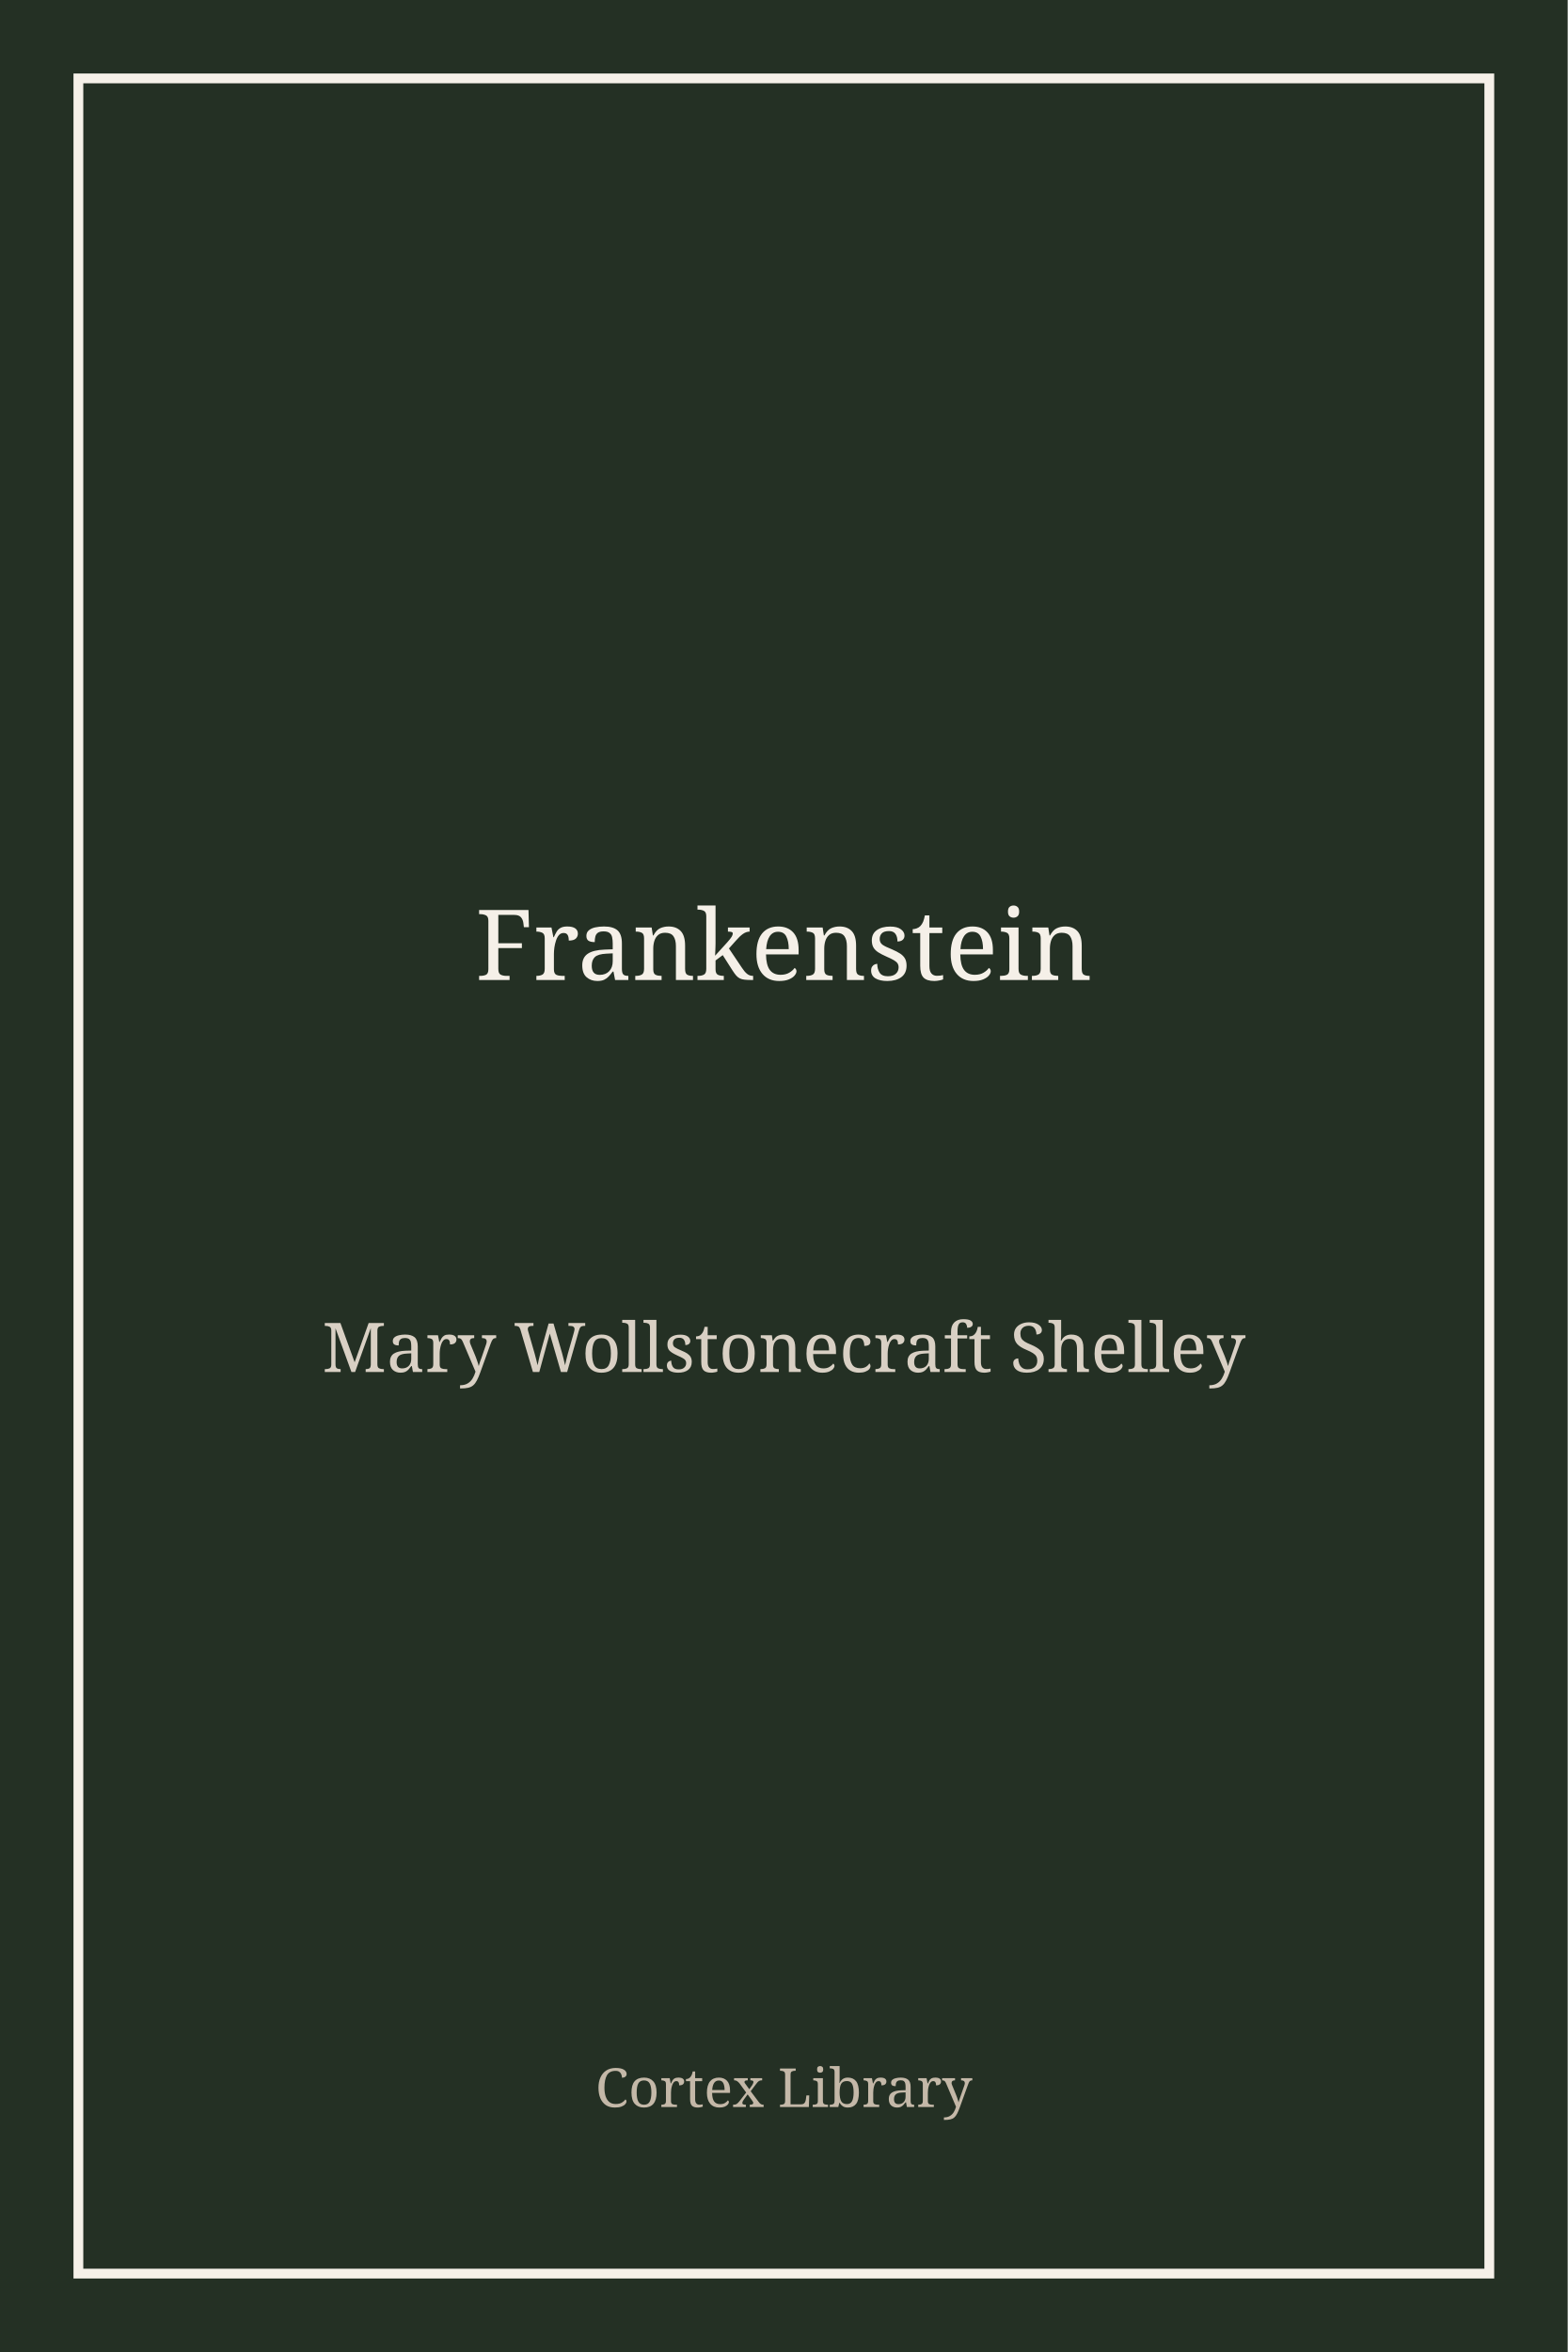
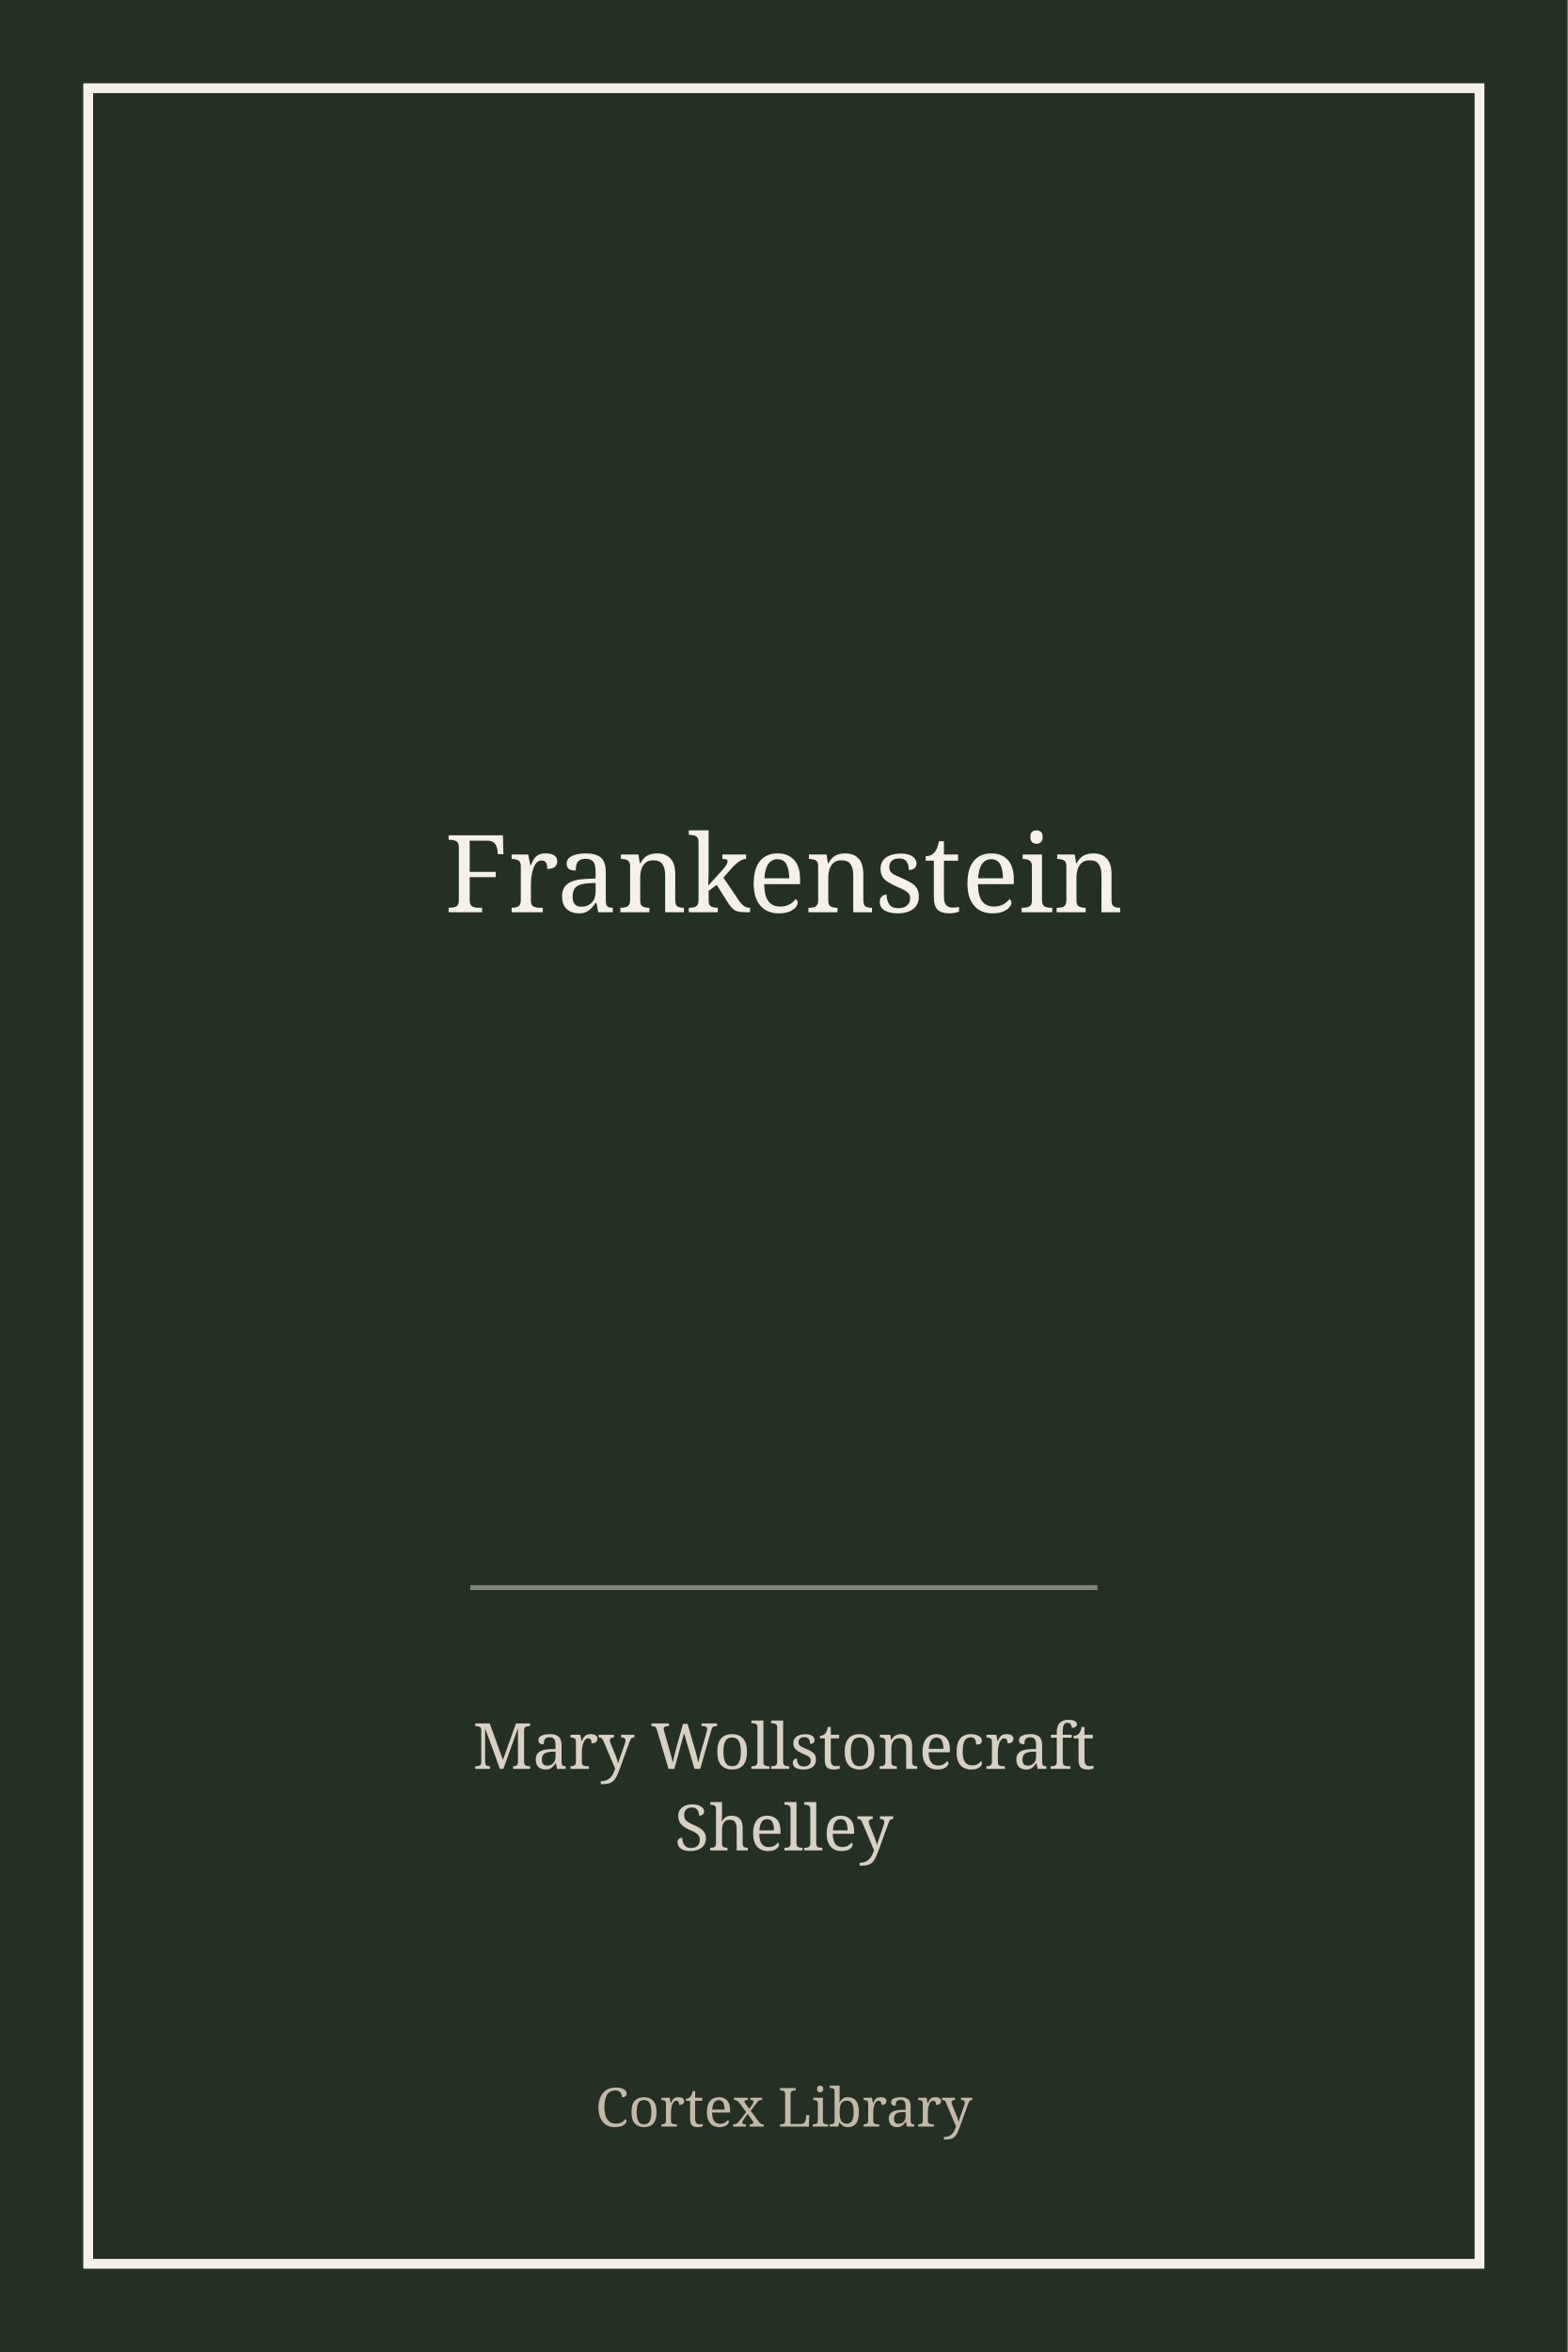
<svg xmlns="http://www.w3.org/2000/svg" width="320" height="480" viewBox="0 0 320 480">
  <rect width="320" height="480" fill="#243024" />
-   <rect x="16" y="16" width="288" height="448" fill="none" stroke="#f5f0e8" stroke-width="2" />
-   <text x="160" y="200" text-anchor="middle" fill="#f5f0e8" font-family="Georgia, serif" font-size="20">
-     Frankenstein
-   </text>
-   <text x="160" y="280" text-anchor="middle" fill="#d9d0c4" font-family="Georgia, serif" font-size="14">
-     Mary Wollstonecraft Shelley
-   </text>
-   <text x="160" y="430" text-anchor="middle" fill="#c4b8a8" font-family="Georgia, serif" font-size="11">
+   <rect x="18" y="18" width="284" height="444" fill="none" stroke="#f5f0e8" stroke-width="2" />
+   <defs>
+     <clipPath id="cover-safe-00000008">
+       <rect x="32" y="48" width="256" height="372" />
+     </clipPath>
+   </defs>
+   <g clip-path="url(#cover-safe-00000008)">
+     <text x="160" y="186.18" text-anchor="middle" fill="#f5f0e8" font-family="Georgia, serif" font-size="22">Frankenstein</text>
+     <line x1="96" y1="324" x2="224" y2="324" stroke="#f5f0e8" stroke-width="1" opacity="0.45" />
+     <text x="160" y="361" text-anchor="middle" fill="#d9d0c4" font-family="Georgia, serif" font-size="13">Mary Wollstonecraft</text>
+     <text x="160" y="377.64" text-anchor="middle" fill="#d9d0c4" font-family="Georgia, serif" font-size="13">Shelley</text>
+   </g>
+   <text x="160" y="434" text-anchor="middle" fill="#c4b8a8" font-family="Georgia, serif" font-size="11">
    Cortex Library
  </text>
</svg>
